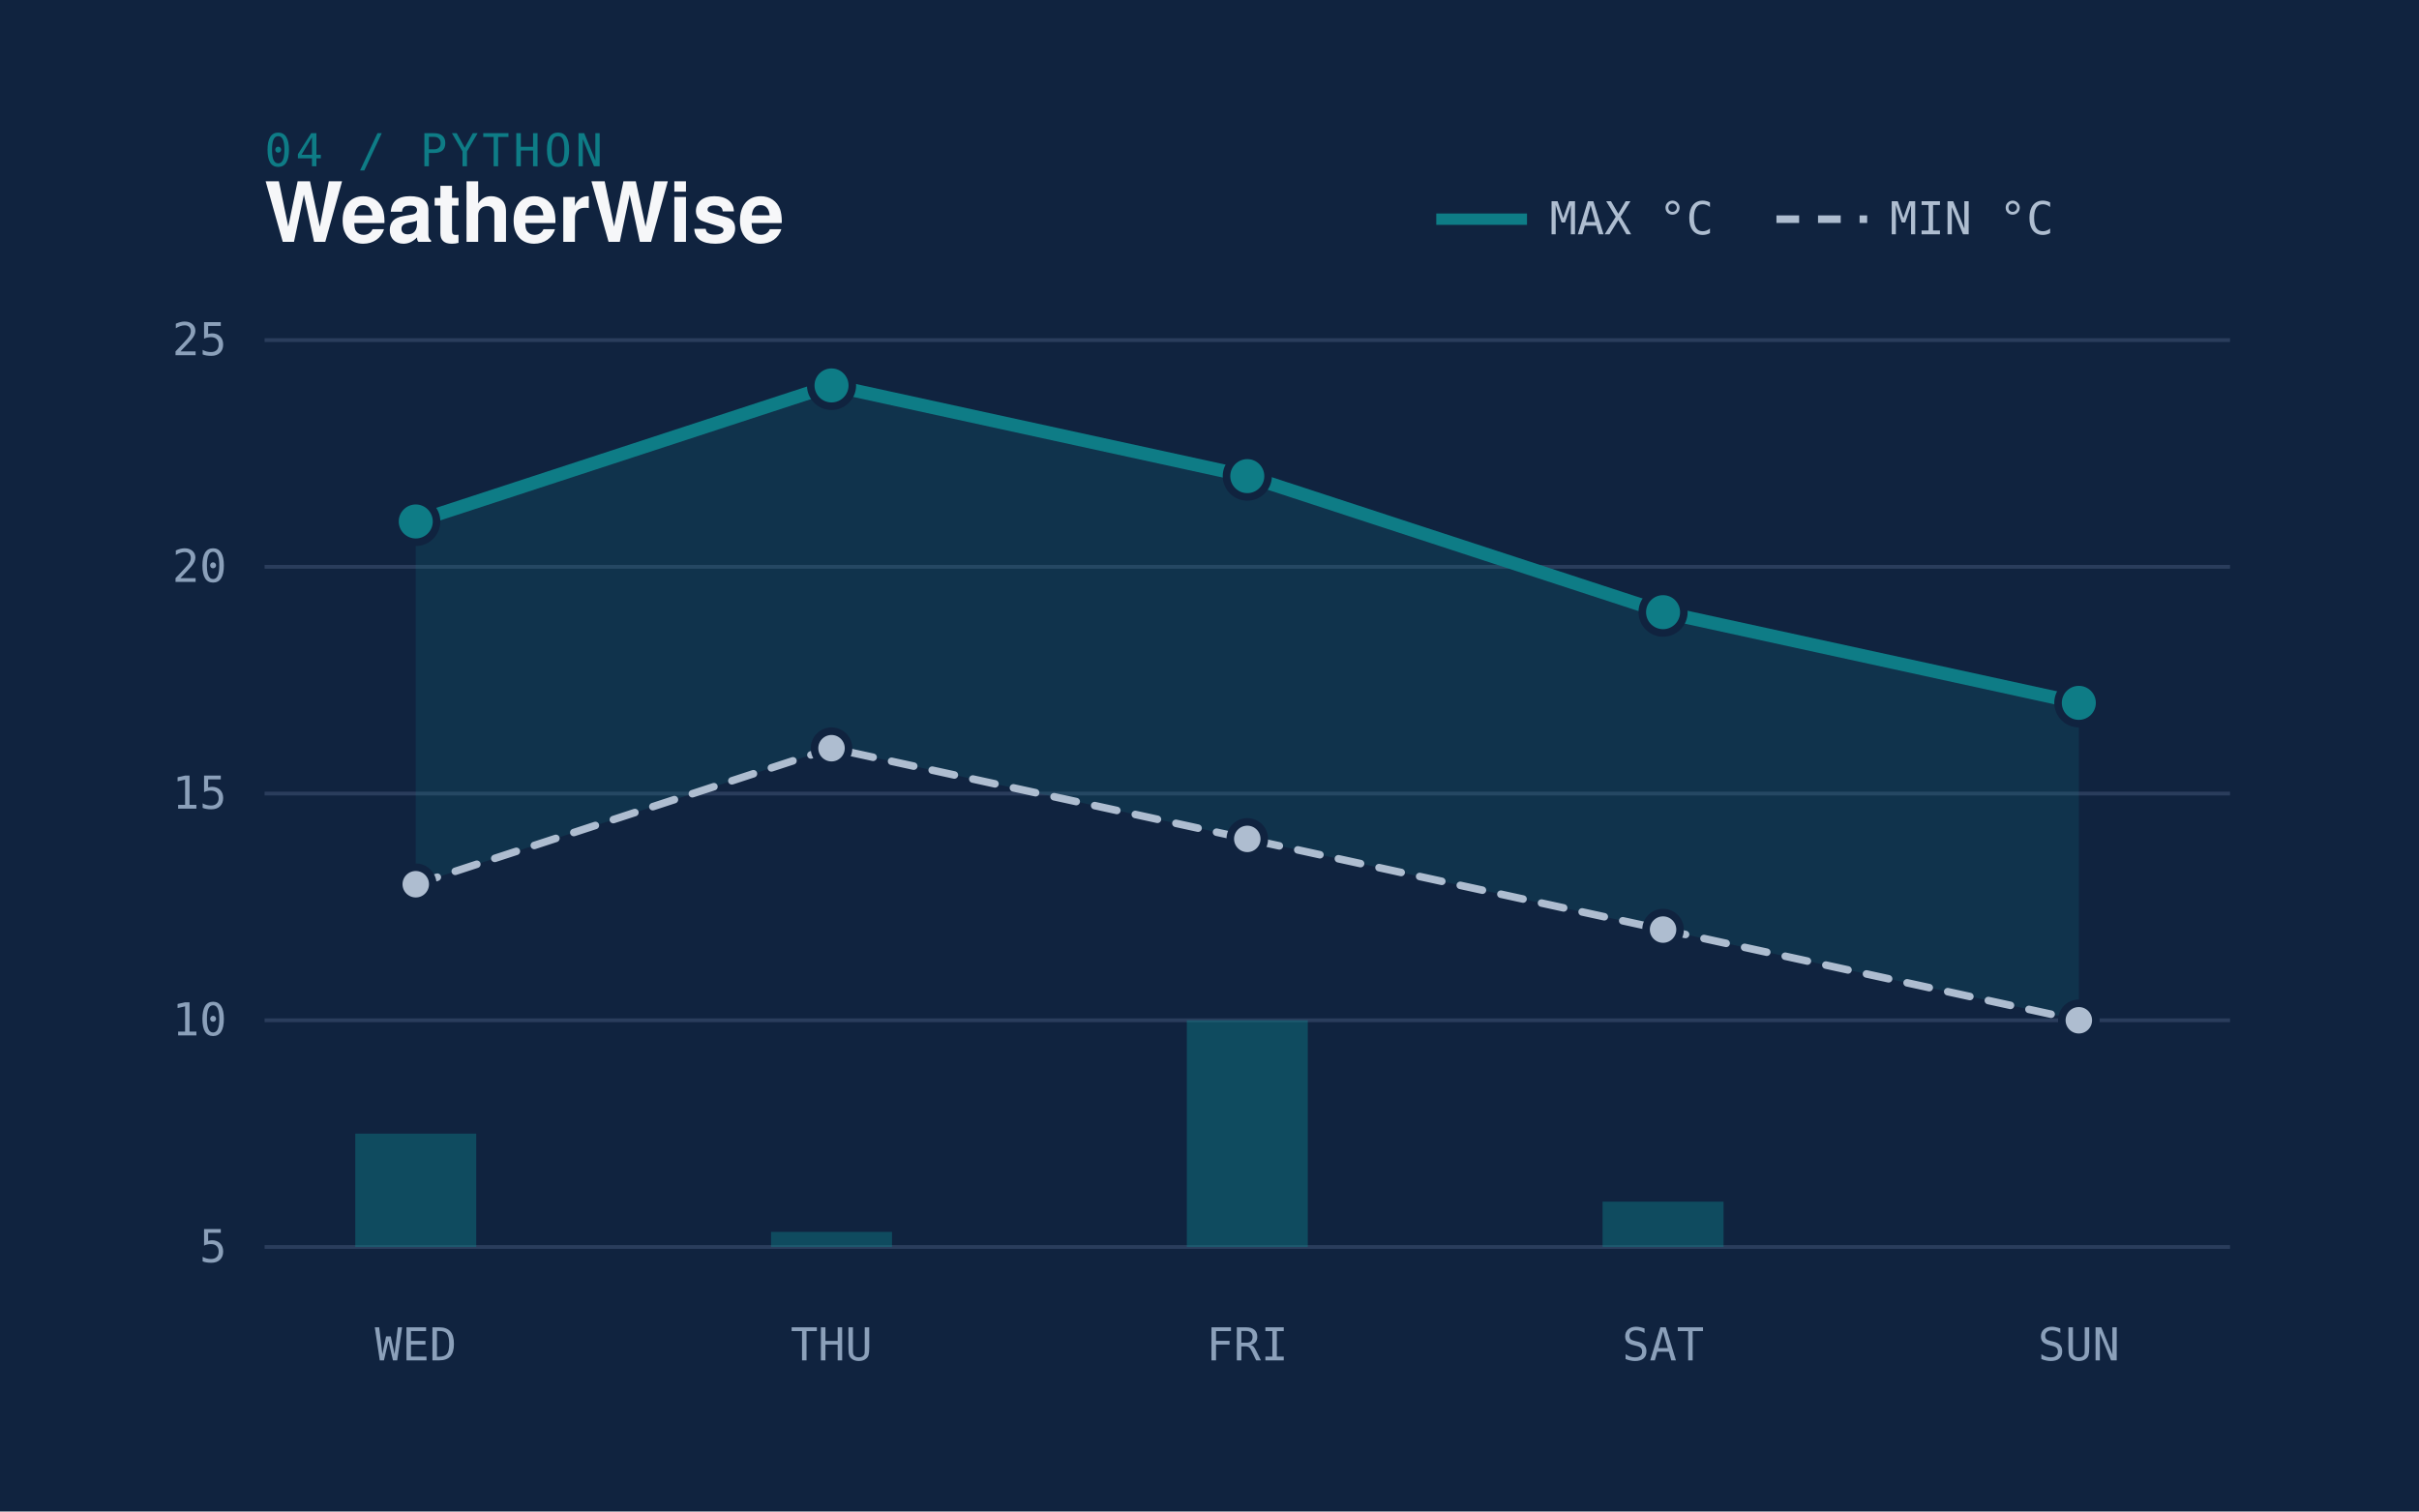
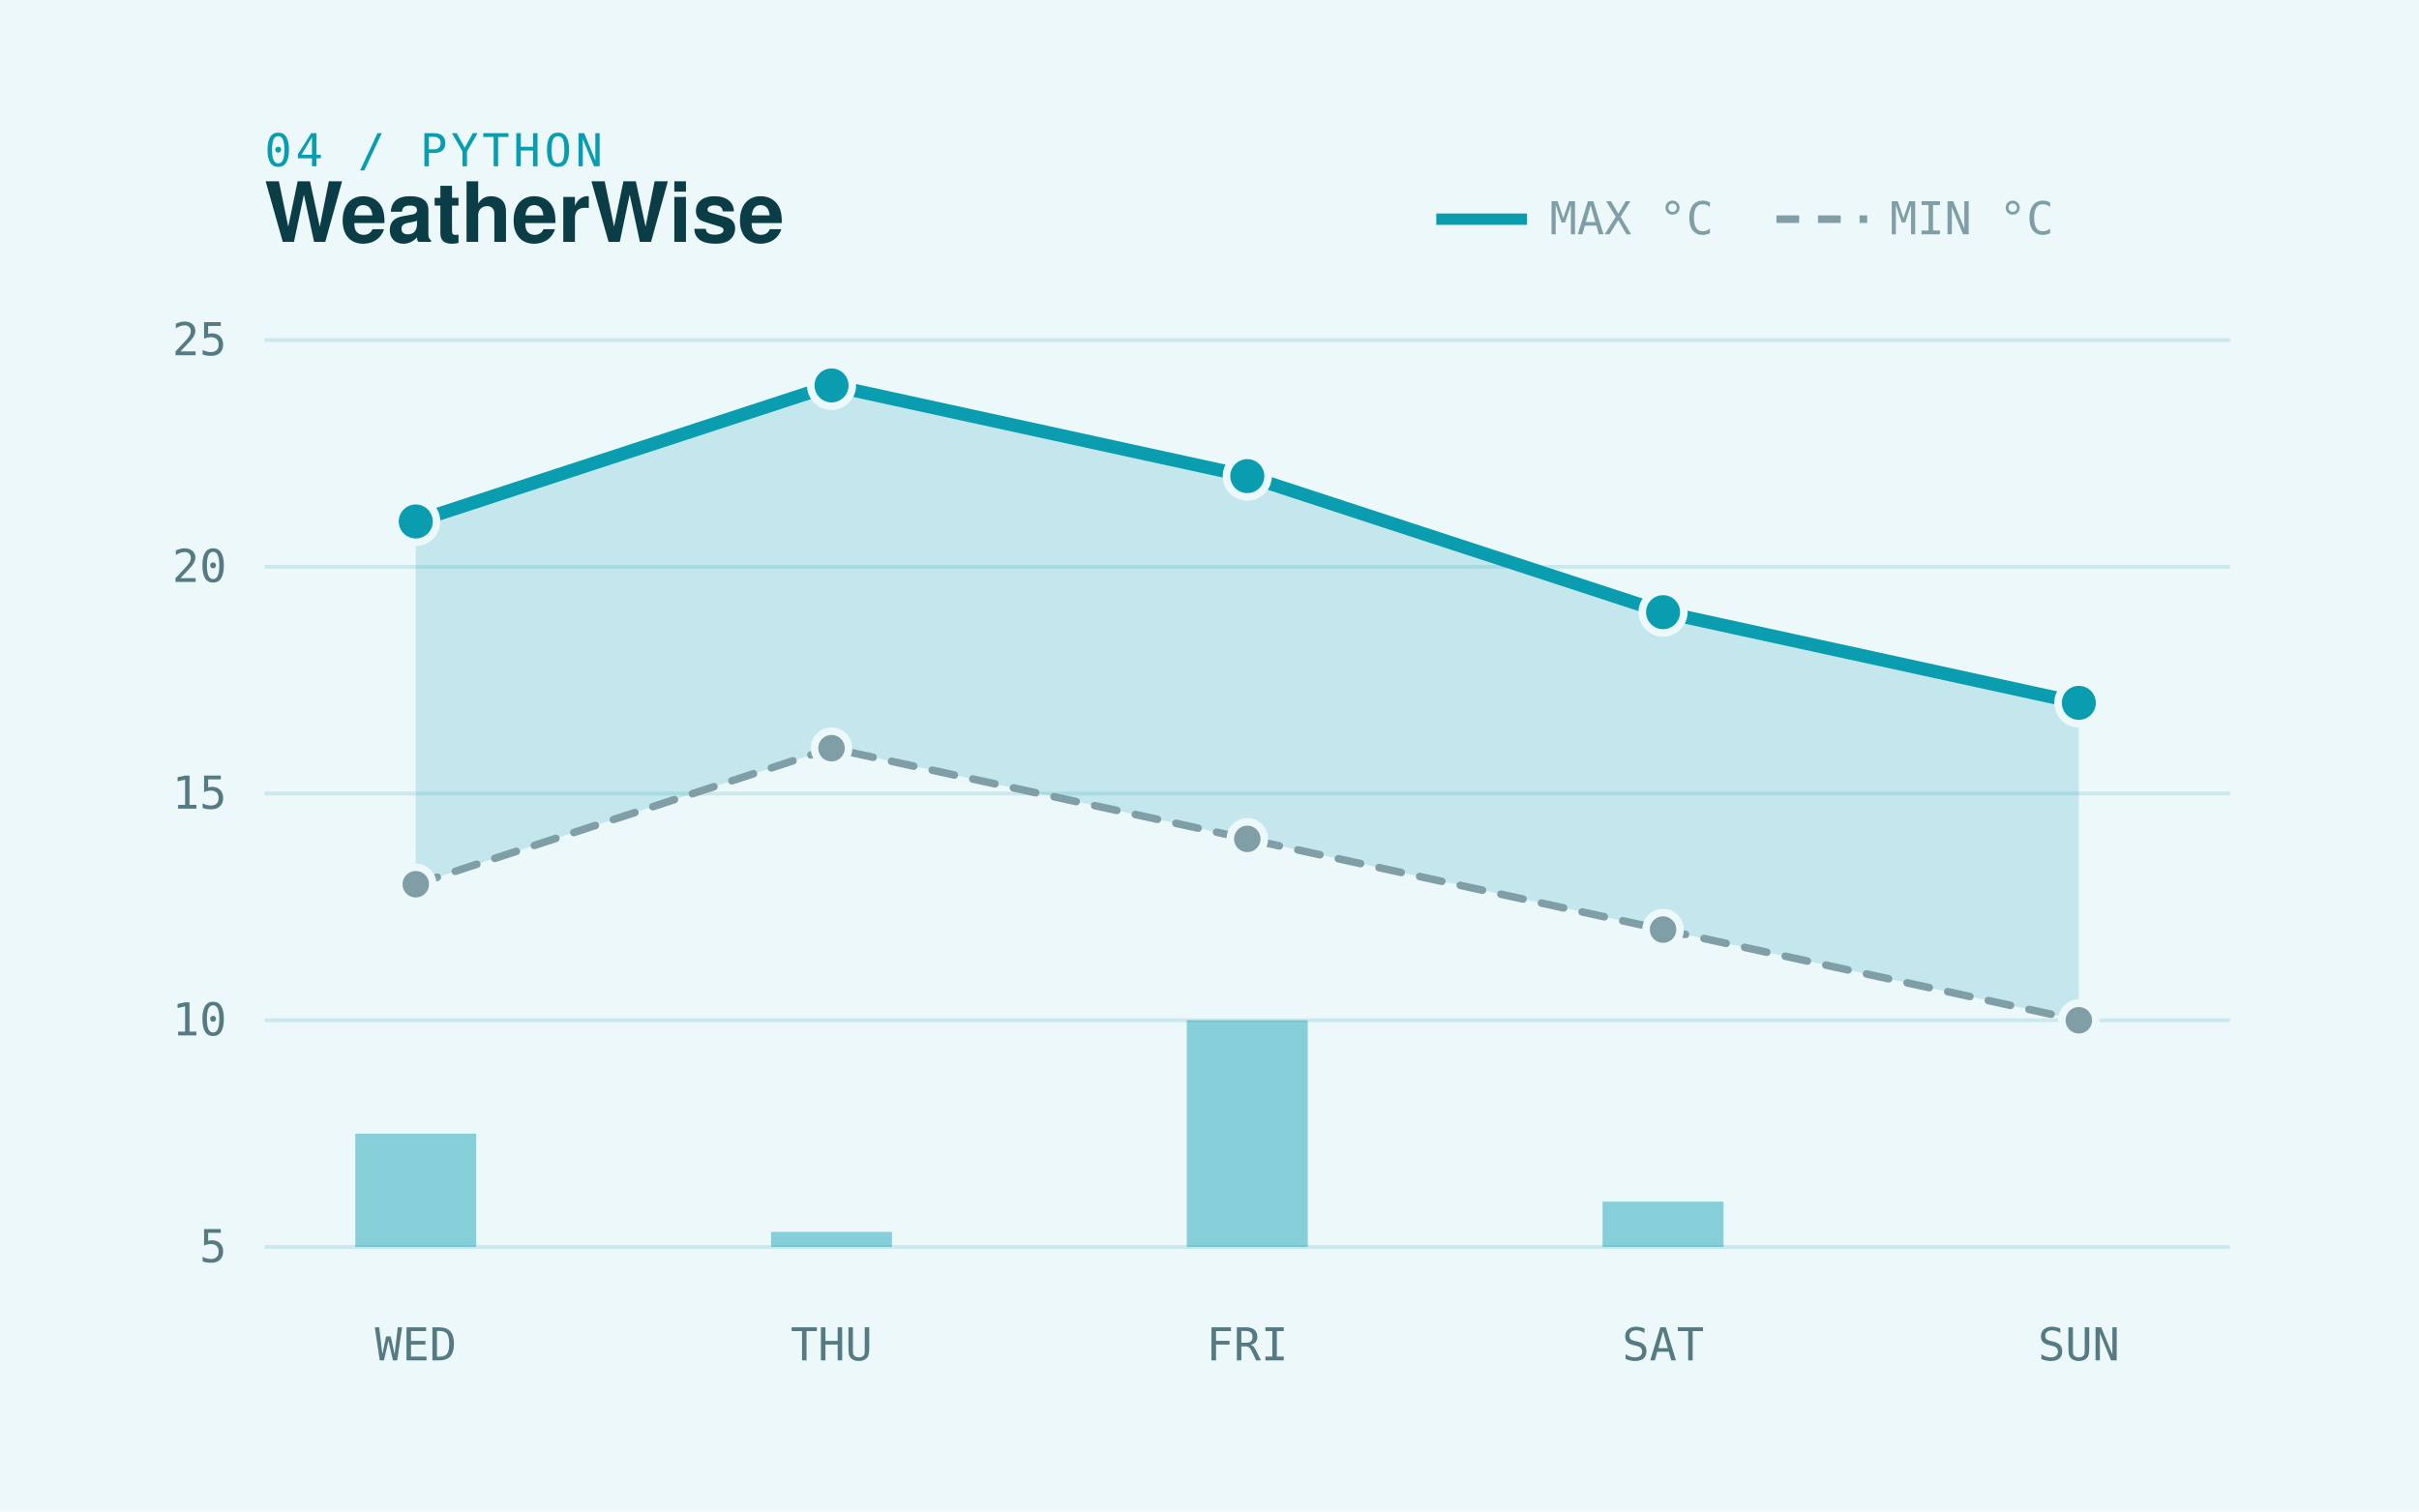
<svg xmlns="http://www.w3.org/2000/svg" viewBox="0 0 640 400" width="640" height="400" role="img" aria-label="Five-day temperature line chart with rainfall bars, WeatherWise">
-   <rect width="640" height="400" fill="#10233f" />
-   <g stroke="#2a3d5c" stroke-width="1">
+   <rect width="640" height="400" fill="#ecf8fa" />
+   <g stroke="#cbe8ed" stroke-width="1">
    <line x1="70" y1="90" x2="590" y2="90" />
    <line x1="70" y1="150" x2="590" y2="150" />
    <line x1="70" y1="210" x2="590" y2="210" />
    <line x1="70" y1="270" x2="590" y2="270" />
    <line x1="70" y1="330" x2="590" y2="330" />
  </g>
-   <g fill="#8ba0ba" font-family="'DM Mono', Menlo, monospace" font-size="12">
+   <g fill="#557a82" font-family="'DM Mono', Menlo, monospace" font-size="12">
    <text x="60" y="94" text-anchor="end">25</text>
    <text x="60" y="154" text-anchor="end">20</text>
    <text x="60" y="214" text-anchor="end">15</text>
    <text x="60" y="274" text-anchor="end">10</text>
    <text x="60" y="334" text-anchor="end">5</text>
    <text x="110" y="360" text-anchor="middle">WED</text>
    <text x="220" y="360" text-anchor="middle">THU</text>
    <text x="330" y="360" text-anchor="middle">FRI</text>
    <text x="440" y="360" text-anchor="middle">SAT</text>
    <text x="550" y="360" text-anchor="middle">SUN</text>
  </g>
-   <g fill="#0e7c86" opacity=".45">
+   <g fill="#0a9db0" opacity=".45">
    <rect x="94" y="300" width="32" height="30" />
    <rect x="204" y="326" width="32" height="4" />
    <rect x="314" y="270" width="32" height="60" />
    <rect x="424" y="318" width="32" height="12" />
    <rect x="534" y="330" width="32" height="0" />
  </g>
-   <path d="M110 138 L220 102 L330 126 L440 162 L550 186 L550 270 L440 246 L330 222 L220 198 L110 234 Z" fill="#0e7c86" opacity=".18" />
-   <path d="M110 138 L220 102 L330 126 L440 162 L550 186" fill="none" stroke="#0e7c86" stroke-width="3.5" stroke-linejoin="round" stroke-linecap="round" />
-   <path d="M110 234 L220 198 L330 222 L440 246 L550 270" fill="none" stroke="#aebdd0" stroke-width="2" stroke-dasharray="6 5" stroke-linejoin="round" stroke-linecap="round" />
-   <g fill="#0e7c86" stroke="#10233f" stroke-width="2">
+   <path d="M110 138 L220 102 L330 126 L440 162 L550 186 L550 270 L440 246 L330 222 L220 198 L110 234 Z" fill="#0a9db0" opacity=".18" />
+   <path d="M110 138 L220 102 L330 126 L440 162 L550 186" fill="none" stroke="#0a9db0" stroke-width="3.5" stroke-linejoin="round" stroke-linecap="round" />
+   <path d="M110 234 L220 198 L330 222 L440 246 L550 270" fill="none" stroke="#7f9ea6" stroke-width="2" stroke-dasharray="6 5" stroke-linejoin="round" stroke-linecap="round" />
+   <g fill="#0a9db0" stroke="#ecf8fa" stroke-width="2">
    <circle cx="110" cy="138" r="5.5" />
    <circle cx="220" cy="102" r="5.5" />
    <circle cx="330" cy="126" r="5.5" />
    <circle cx="440" cy="162" r="5.5" />
    <circle cx="550" cy="186" r="5.5" />
  </g>
-   <g fill="#aebdd0" stroke="#10233f" stroke-width="2">
+   <g fill="#7f9ea6" stroke="#ecf8fa" stroke-width="2">
    <circle cx="110" cy="234" r="4.5" />
    <circle cx="220" cy="198" r="4.5" />
    <circle cx="330" cy="222" r="4.5" />
    <circle cx="440" cy="246" r="4.5" />
    <circle cx="550" cy="270" r="4.5" />
  </g>
  <g font-family="'DM Mono', Menlo, monospace" font-size="12">
-     <text x="70" y="44" fill="#0e7c86" letter-spacing="1">04 / PYTHON</text>
-     <text x="70" y="64" fill="#f6f7f9" font-family="'Space Grotesk', Helvetica, Arial, sans-serif" font-size="22" font-weight="700">WeatherWise</text>
-     <line x1="380" y1="58" x2="404" y2="58" stroke="#0e7c86" stroke-width="3" />
-     <text x="410" y="62" fill="#aebdd0">MAX °C</text>
-     <line x1="470" y1="58" x2="494" y2="58" stroke="#aebdd0" stroke-width="2" stroke-dasharray="6 5" />
-     <text x="500" y="62" fill="#aebdd0">MIN °C</text>
+     <text x="70" y="44" fill="#0a9db0" letter-spacing="1">04 / PYTHON</text>
+     <text x="70" y="64" fill="#0b3d46" font-family="'Space Grotesk', Helvetica, Arial, sans-serif" font-size="22" font-weight="700">WeatherWise</text>
+     <line x1="380" y1="58" x2="404" y2="58" stroke="#0a9db0" stroke-width="3" />
+     <text x="410" y="62" fill="#7f9ea6">MAX °C</text>
+     <line x1="470" y1="58" x2="494" y2="58" stroke="#7f9ea6" stroke-width="2" stroke-dasharray="6 5" />
+     <text x="500" y="62" fill="#7f9ea6">MIN °C</text>
  </g>
</svg>
